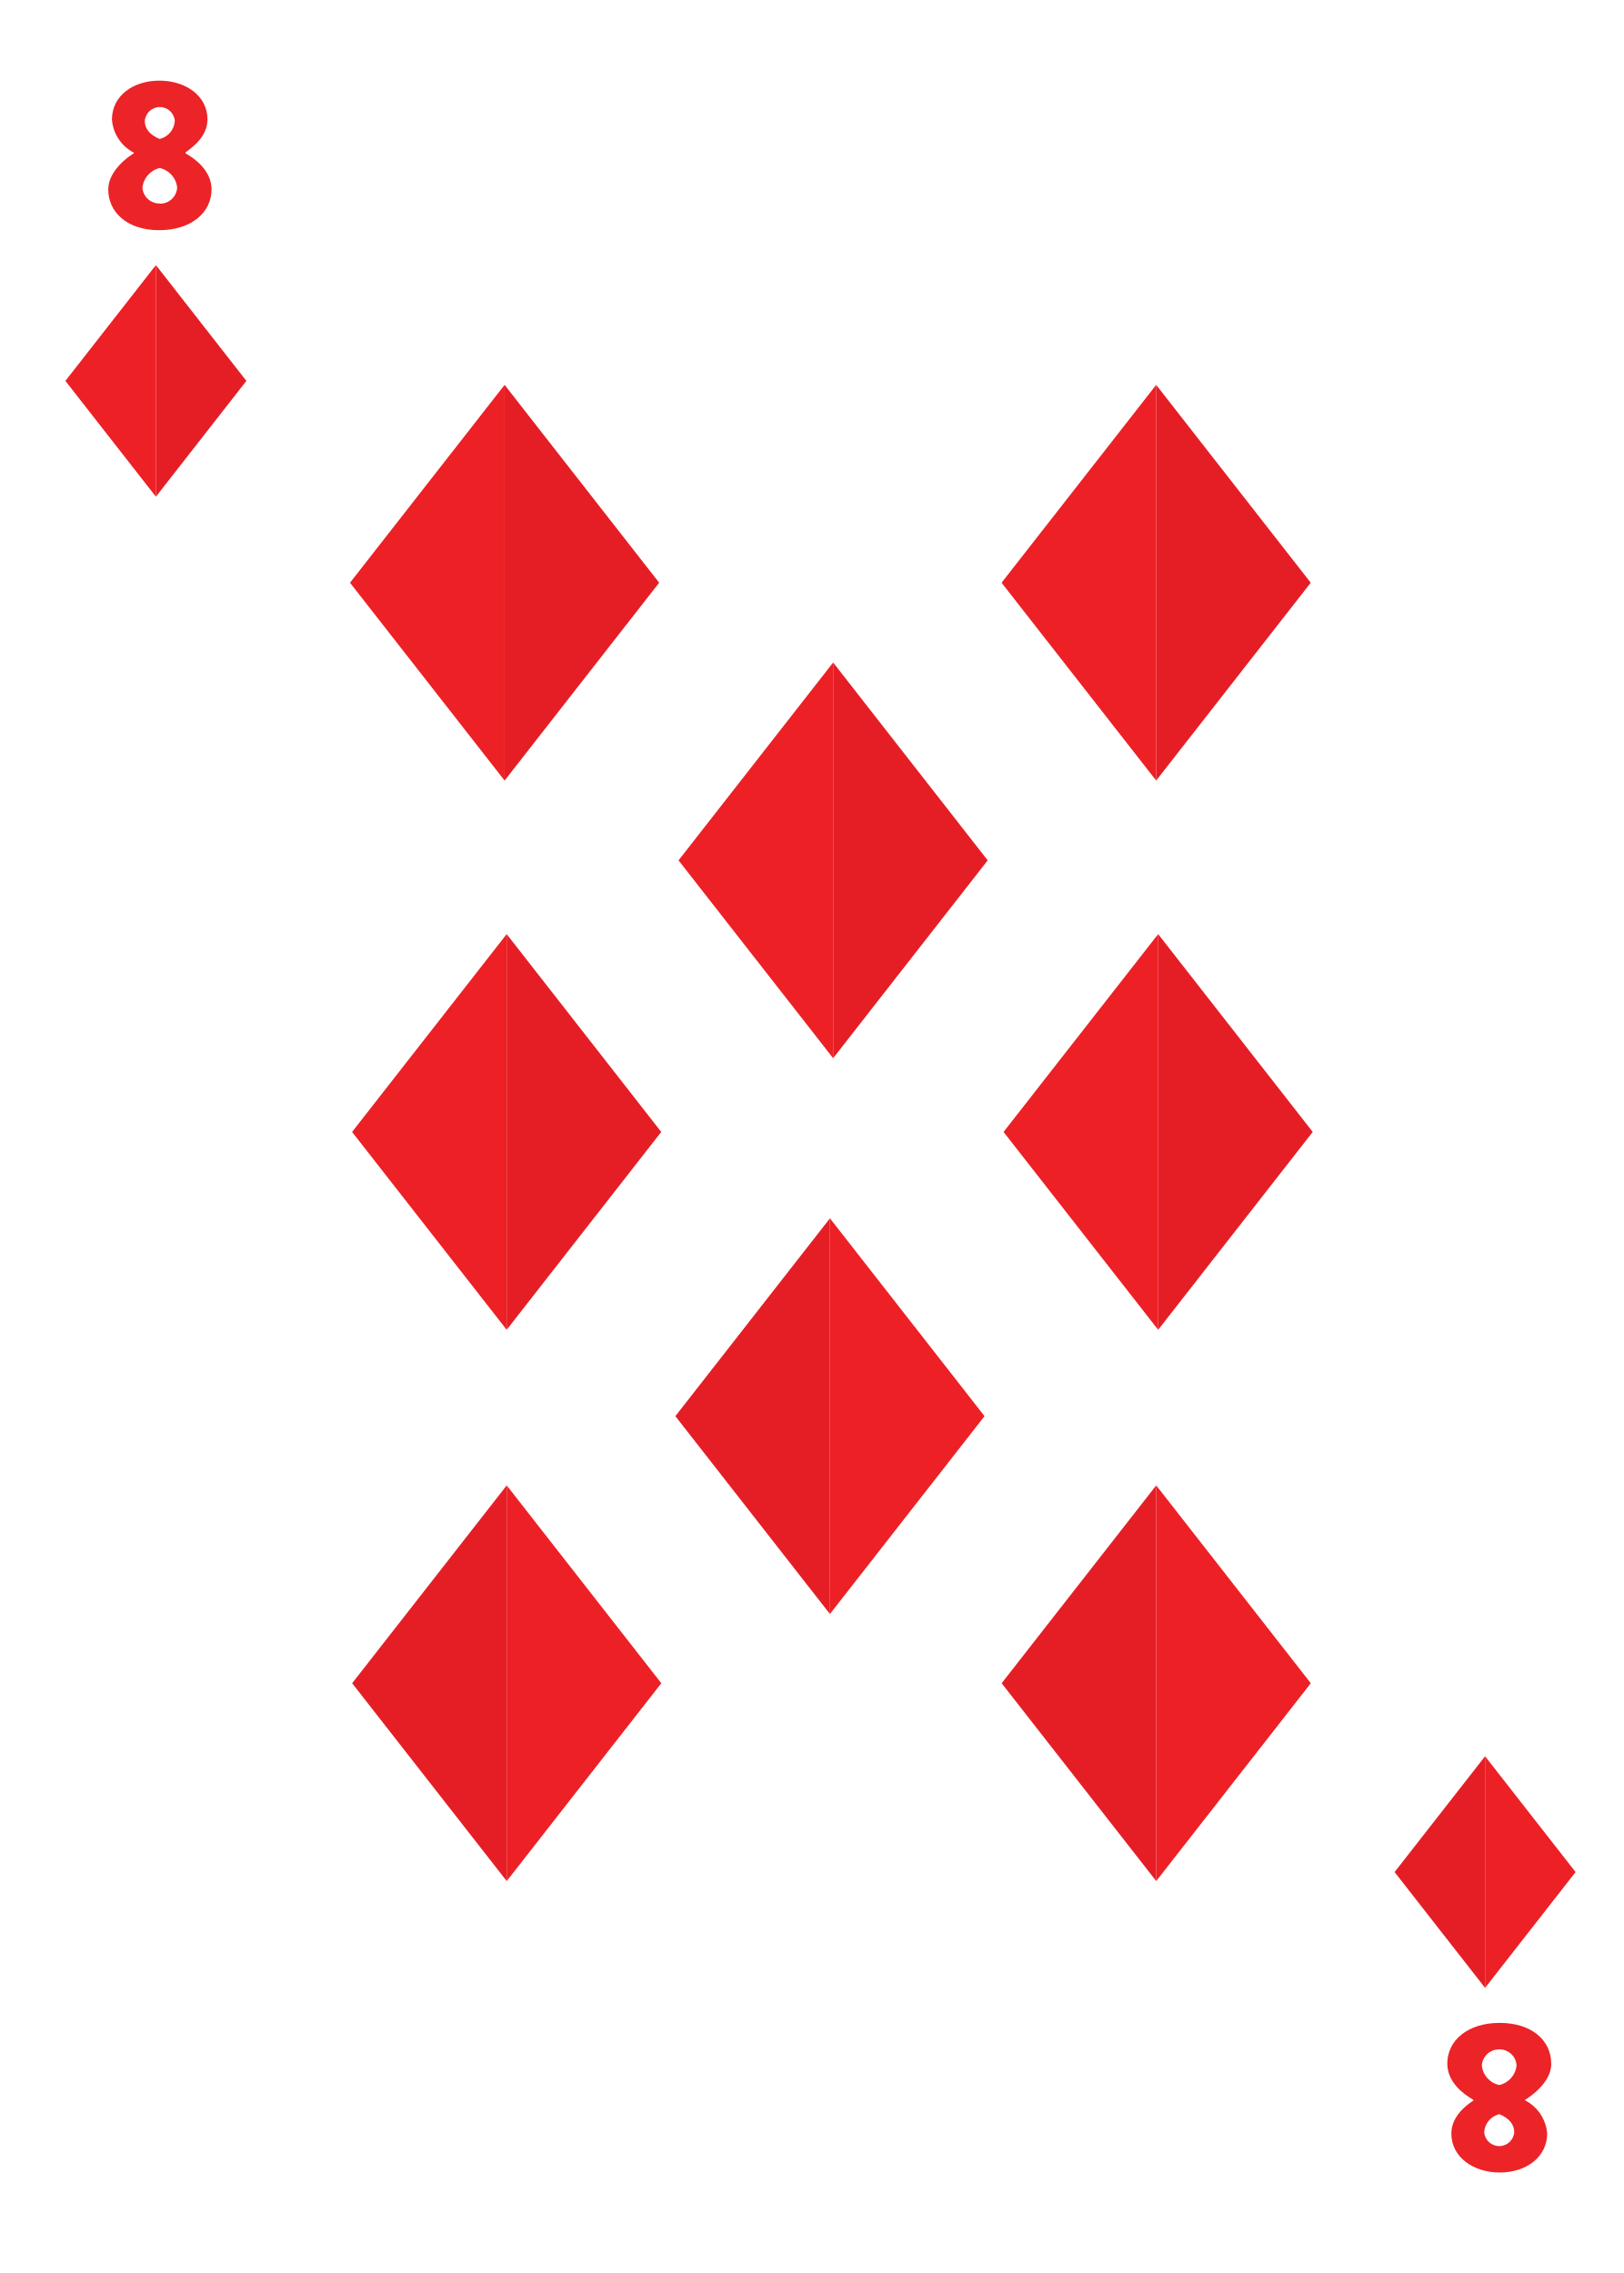
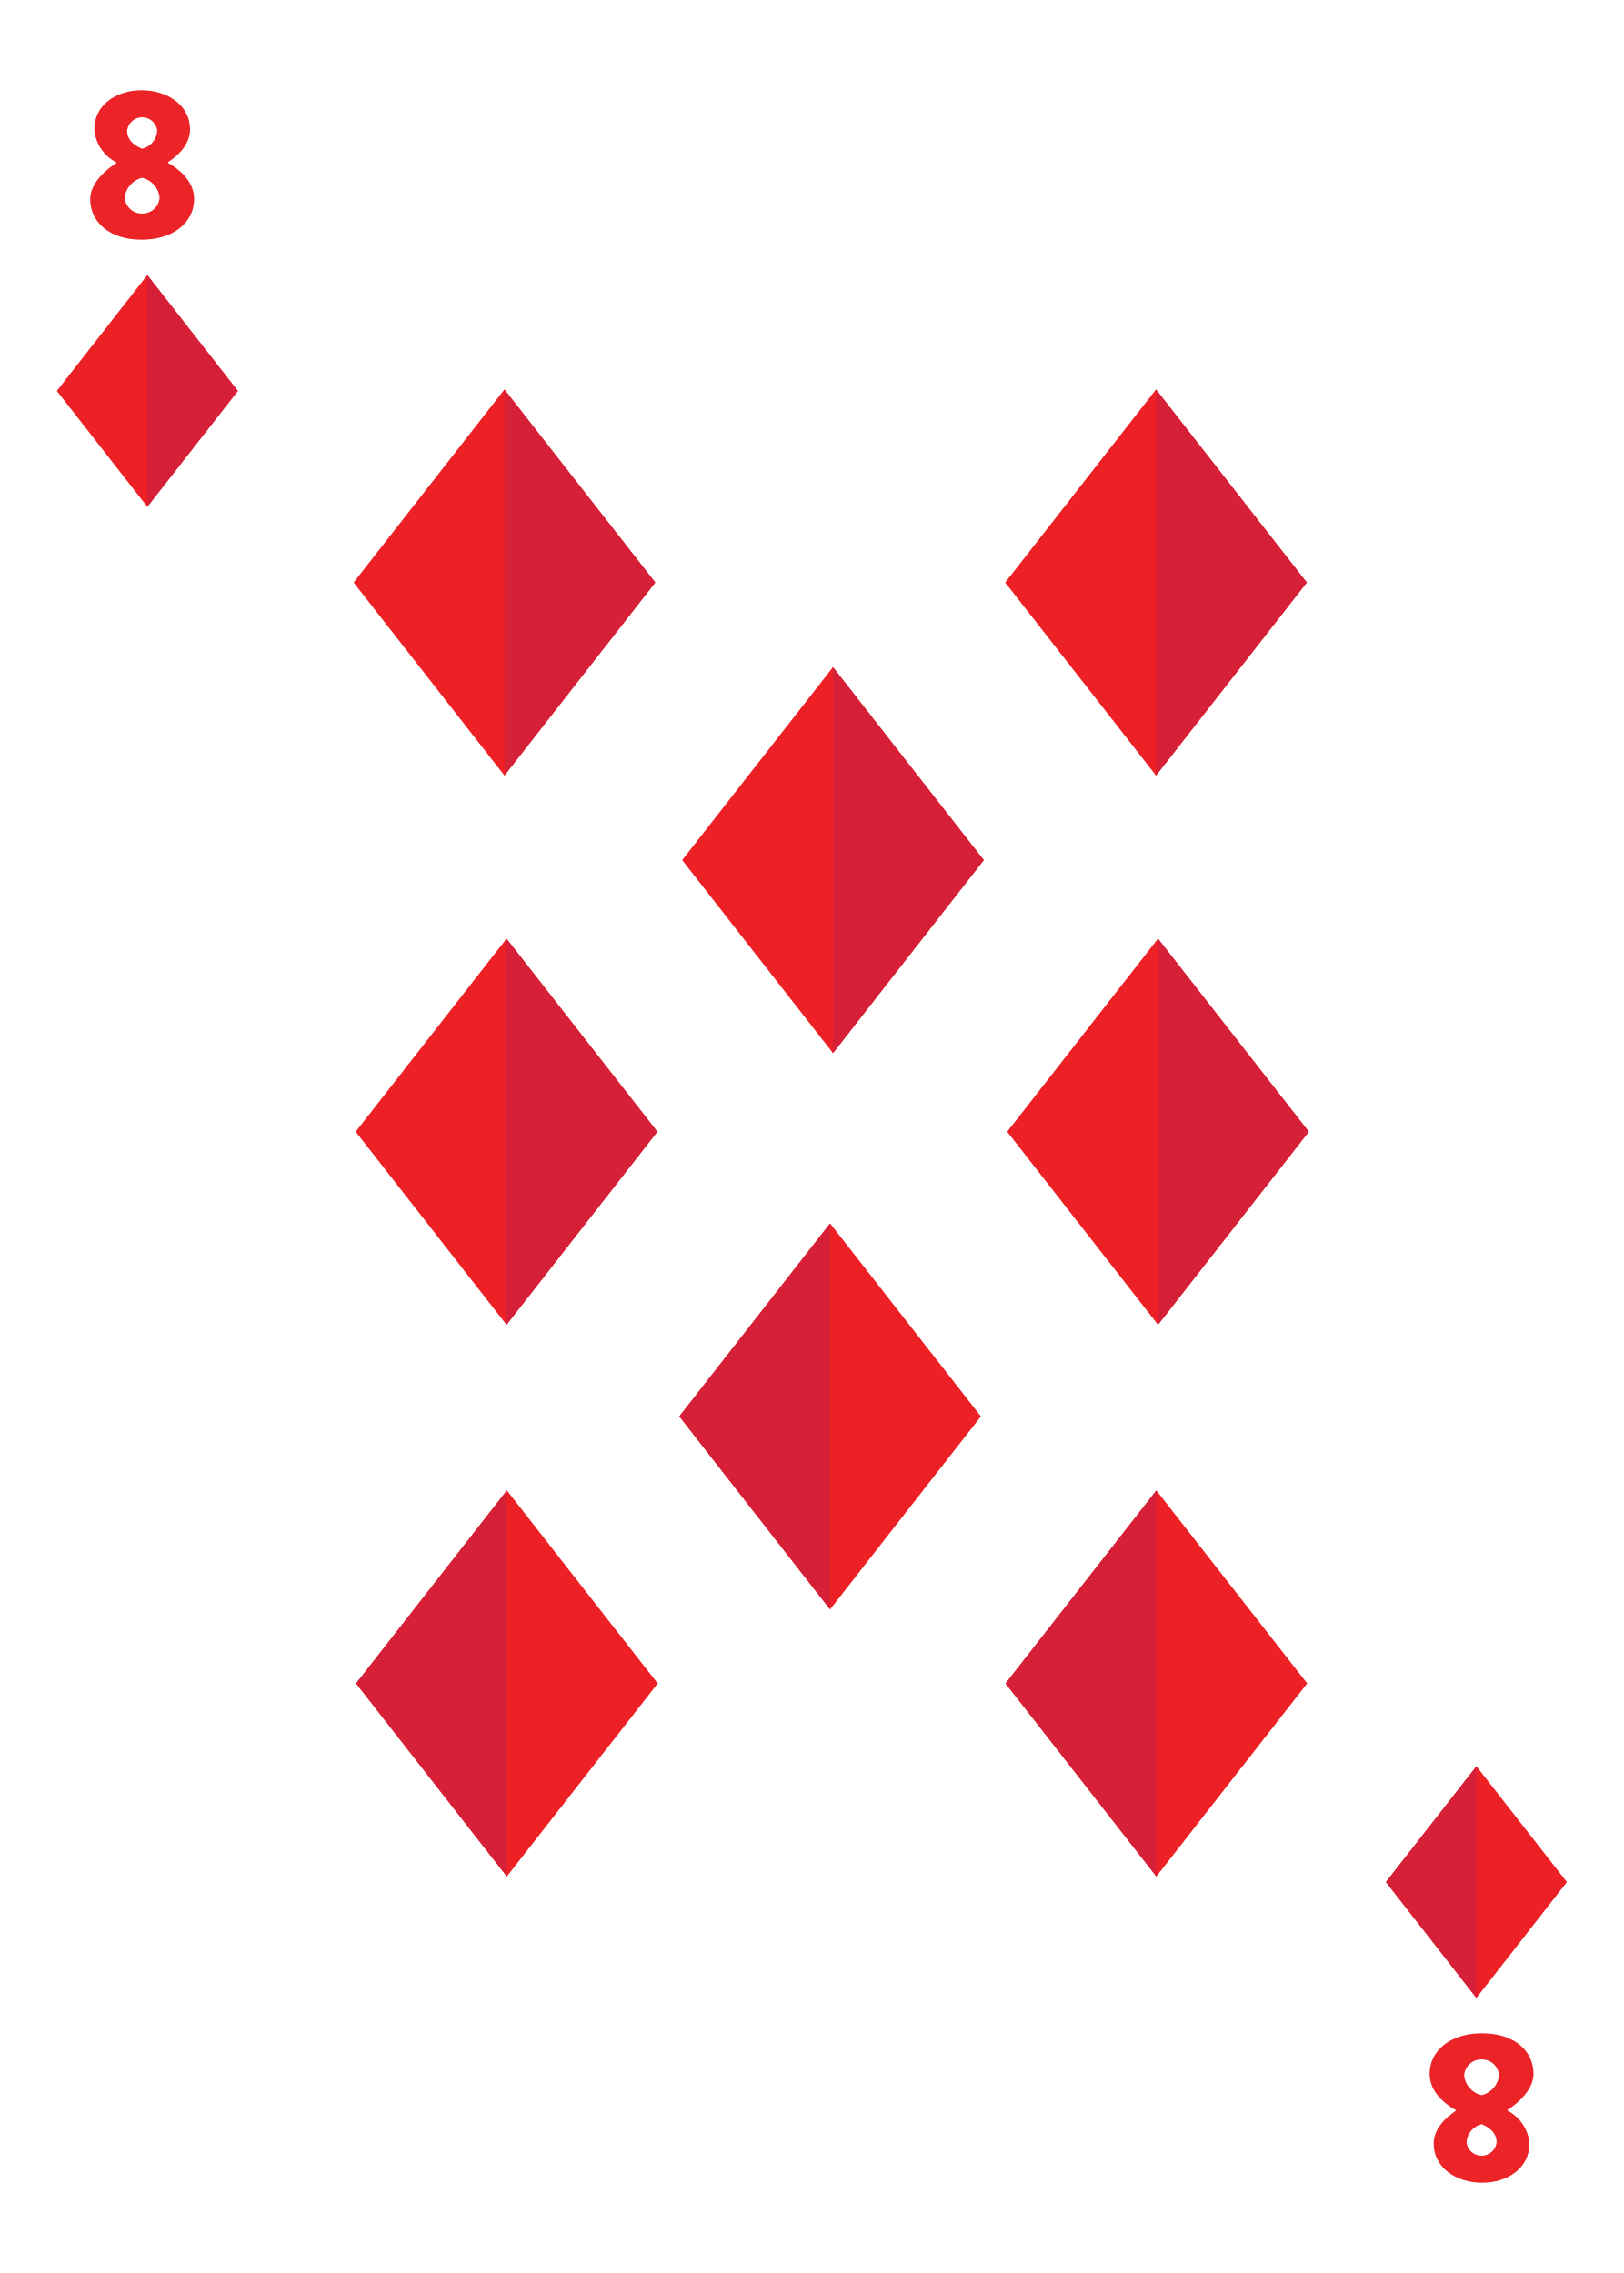
<svg xmlns="http://www.w3.org/2000/svg" xmlns:xlink="http://www.w3.org/1999/xlink" id="Layer_1" data-name="Layer 1" viewBox="0 0 180 252">
  <defs>
-     <style>.cls-1{fill:#e51e26;}.cls-2{fill:#ed2025;}.cls-3{fill:#ec2327;}</style>
-     <symbol id="Diamond" data-name="Diamond" viewBox="0 0 83.59 107">
-       <polygon class="cls-1" points="41.8 0 41.8 107 83.59 53.5 41.8 0" />
-       <polygon class="cls-2" points="41.8 0 41.8 107 0 53.5 41.8 0" />
-     </symbol>
-     <symbol id="Diamond_medium" data-name="Diamond medium" viewBox="0 0 34.28 43.88">
-       <use width="83.59" height="107" transform="scale(0.41)" xlink:href="#Diamond" />
+     <style>.cls-1{fill:#ed2025;}.cls-2{fill:#d62037;}.cls-3{fill:#ec2327;}</style>
+     <symbol id="Diamond-2" data-name="Diamond-2" viewBox="0 0 83.59 107">
+       <polygon class="cls-1" points="41.8 0 0 53.5 41.8 107 83.59 53.5 41.8 0" />
+       <polygon class="cls-2" points="41.8 0 41.8 107 83.59 53.5 41.8 0" />
    </symbol>
  </defs>
-   <use width="83.59" height="107" transform="translate(7.25 29.39) scale(0.24)" xlink:href="#Diamond" />
-   <use width="83.59" height="107" transform="translate(174.66 220.39) rotate(180) scale(0.24)" xlink:href="#Diamond" />
-   <use width="34.28" height="43.88" transform="translate(38.8 42.67)" xlink:href="#Diamond_medium" />
-   <use width="34.28" height="43.88" transform="translate(111.03 42.67)" xlink:href="#Diamond_medium" />
-   <use width="34.28" height="43.88" transform="translate(145.31 208.55) rotate(180)" xlink:href="#Diamond_medium" />
-   <use width="34.28" height="43.88" transform="translate(73.31 208.55) rotate(180)" xlink:href="#Diamond_medium" />
-   <use width="34.28" height="43.88" transform="translate(39.03 103.56)" xlink:href="#Diamond_medium" />
-   <use width="34.28" height="43.88" transform="translate(111.25 103.56)" xlink:href="#Diamond_medium" />
-   <use width="34.28" height="43.88" transform="translate(75.22 73.45)" xlink:href="#Diamond_medium" />
-   <use width="34.28" height="43.88" transform="translate(109.14 178.94) rotate(180)" xlink:href="#Diamond_medium" />
-   <path class="cls-3" d="M14.84,17v-.07a4.51,4.51,0,0,1-2.43-3.67c0-2.65,2.36-4.32,5.25-4.32S23,10.59,23,13.24c0,1.8-1.51,3-2.43,3.65V17c1.06.59,2.88,1.94,2.88,4,0,2.58-2.27,4.52-5.81,4.52S12,23.53,12,21C12,18.87,14.39,17.24,14.84,17Zm2.89,5.58a1.89,1.89,0,0,0,1.91-1.77,2.46,2.46,0,0,0-1.94-2.18,2.49,2.49,0,0,0-1.91,2.18A1.88,1.88,0,0,0,17.73,22.56Zm1.65-9.17a1.67,1.67,0,0,0-3.33,0c0,.85.54,1.53,1.65,2A2.2,2.2,0,0,0,19.38,13.39Z" />
-   <path class="cls-3" d="M169.07,232.79v.07a4.54,4.54,0,0,1,2.44,3.67c0,2.65-2.37,4.33-5.26,4.33s-5.36-1.68-5.36-4.33c0-1.8,1.51-3.05,2.43-3.64v-.1c-1.06-.59-2.88-1.94-2.88-4,0-2.58,2.27-4.52,5.81-4.52s5.71,1.94,5.71,4.52C172,230.9,169.52,232.53,169.07,232.79Zm-2.89-5.58a1.9,1.9,0,0,0-1.91,1.78,2.45,2.45,0,0,0,1.94,2.17,2.48,2.48,0,0,0,1.91-2.17A1.89,1.89,0,0,0,166.18,227.21Zm-1.65,9.18a1.67,1.67,0,0,0,3.33,0c0-.85-.54-1.54-1.65-2A2.19,2.19,0,0,0,164.53,236.39Z" />
+   <use width="83.59" height="107" transform="translate(39.2 43.18) scale(0.4)" xlink:href="#Diamond-2" />
+   <use width="83.59" height="107" transform="translate(111.43 43.18) scale(0.4)" xlink:href="#Diamond-2" />
+   <use width="83.59" height="107" transform="translate(144.91 208.04) rotate(180) scale(0.4)" xlink:href="#Diamond-2" />
+   <use width="83.59" height="107" transform="translate(72.91 208.04) rotate(180) scale(0.4)" xlink:href="#Diamond-2" />
+   <use width="83.59" height="107" transform="translate(39.43 104.07) scale(0.4)" xlink:href="#Diamond-2" />
+   <use width="83.59" height="107" transform="translate(111.65 104.07) scale(0.4)" xlink:href="#Diamond-2" />
+   <use width="83.59" height="107" transform="translate(75.62 73.96) scale(0.4)" xlink:href="#Diamond-2" />
+   <use width="83.59" height="107" transform="translate(108.74 178.43) rotate(180) scale(0.4)" xlink:href="#Diamond-2" />
+   <path class="cls-3" d="M12.89,18.09V18a4.5,4.5,0,0,1-2.44-3.66c0-2.65,2.37-4.33,5.25-4.33s5.37,1.68,5.37,4.33c0,1.79-1.51,3.05-2.44,3.64v.09c1.07.59,2.89,1.94,2.89,4,0,2.57-2.27,4.51-5.82,4.51S10,24.64,10,22.07C10,20,12.44,18.35,12.89,18.09Zm2.88,5.59a1.9,1.9,0,0,0,1.92-1.78,2.47,2.47,0,0,0-1.94-2.18,2.52,2.52,0,0,0-1.92,2.18A1.89,1.89,0,0,0,15.77,23.68Zm1.66-9.18a1.68,1.68,0,0,0-3.34,0c0,.85.55,1.54,1.66,2A2.2,2.2,0,0,0,17.43,14.5Z" />
+   <path class="cls-3" d="M167.11,233.91V234a4.5,4.5,0,0,1,2.44,3.66c0,2.65-2.36,4.33-5.25,4.33s-5.37-1.68-5.37-4.33c0-1.79,1.52-3,2.44-3.64v-.09c-1.07-.59-2.89-1.94-2.89-4,0-2.57,2.27-4.51,5.82-4.51s5.7,1.94,5.7,4.51C170,232,167.56,233.65,167.11,233.91Zm-2.88-5.59a1.9,1.9,0,0,0-1.92,1.78,2.49,2.49,0,0,0,1.94,2.18,2.52,2.52,0,0,0,1.92-2.18A1.89,1.89,0,0,0,164.23,228.32Zm-1.66,9.18a1.68,1.68,0,0,0,3.34,0c0-.85-.55-1.54-1.66-2A2.2,2.2,0,0,0,162.57,237.5Z" />
+   <use width="83.59" height="107" transform="translate(6.3 30.5) scale(0.24)" xlink:href="#Diamond-2" />
+   <use width="83.59" height="107" transform="translate(173.7 221.5) rotate(180) scale(0.24)" xlink:href="#Diamond-2" />
</svg>
